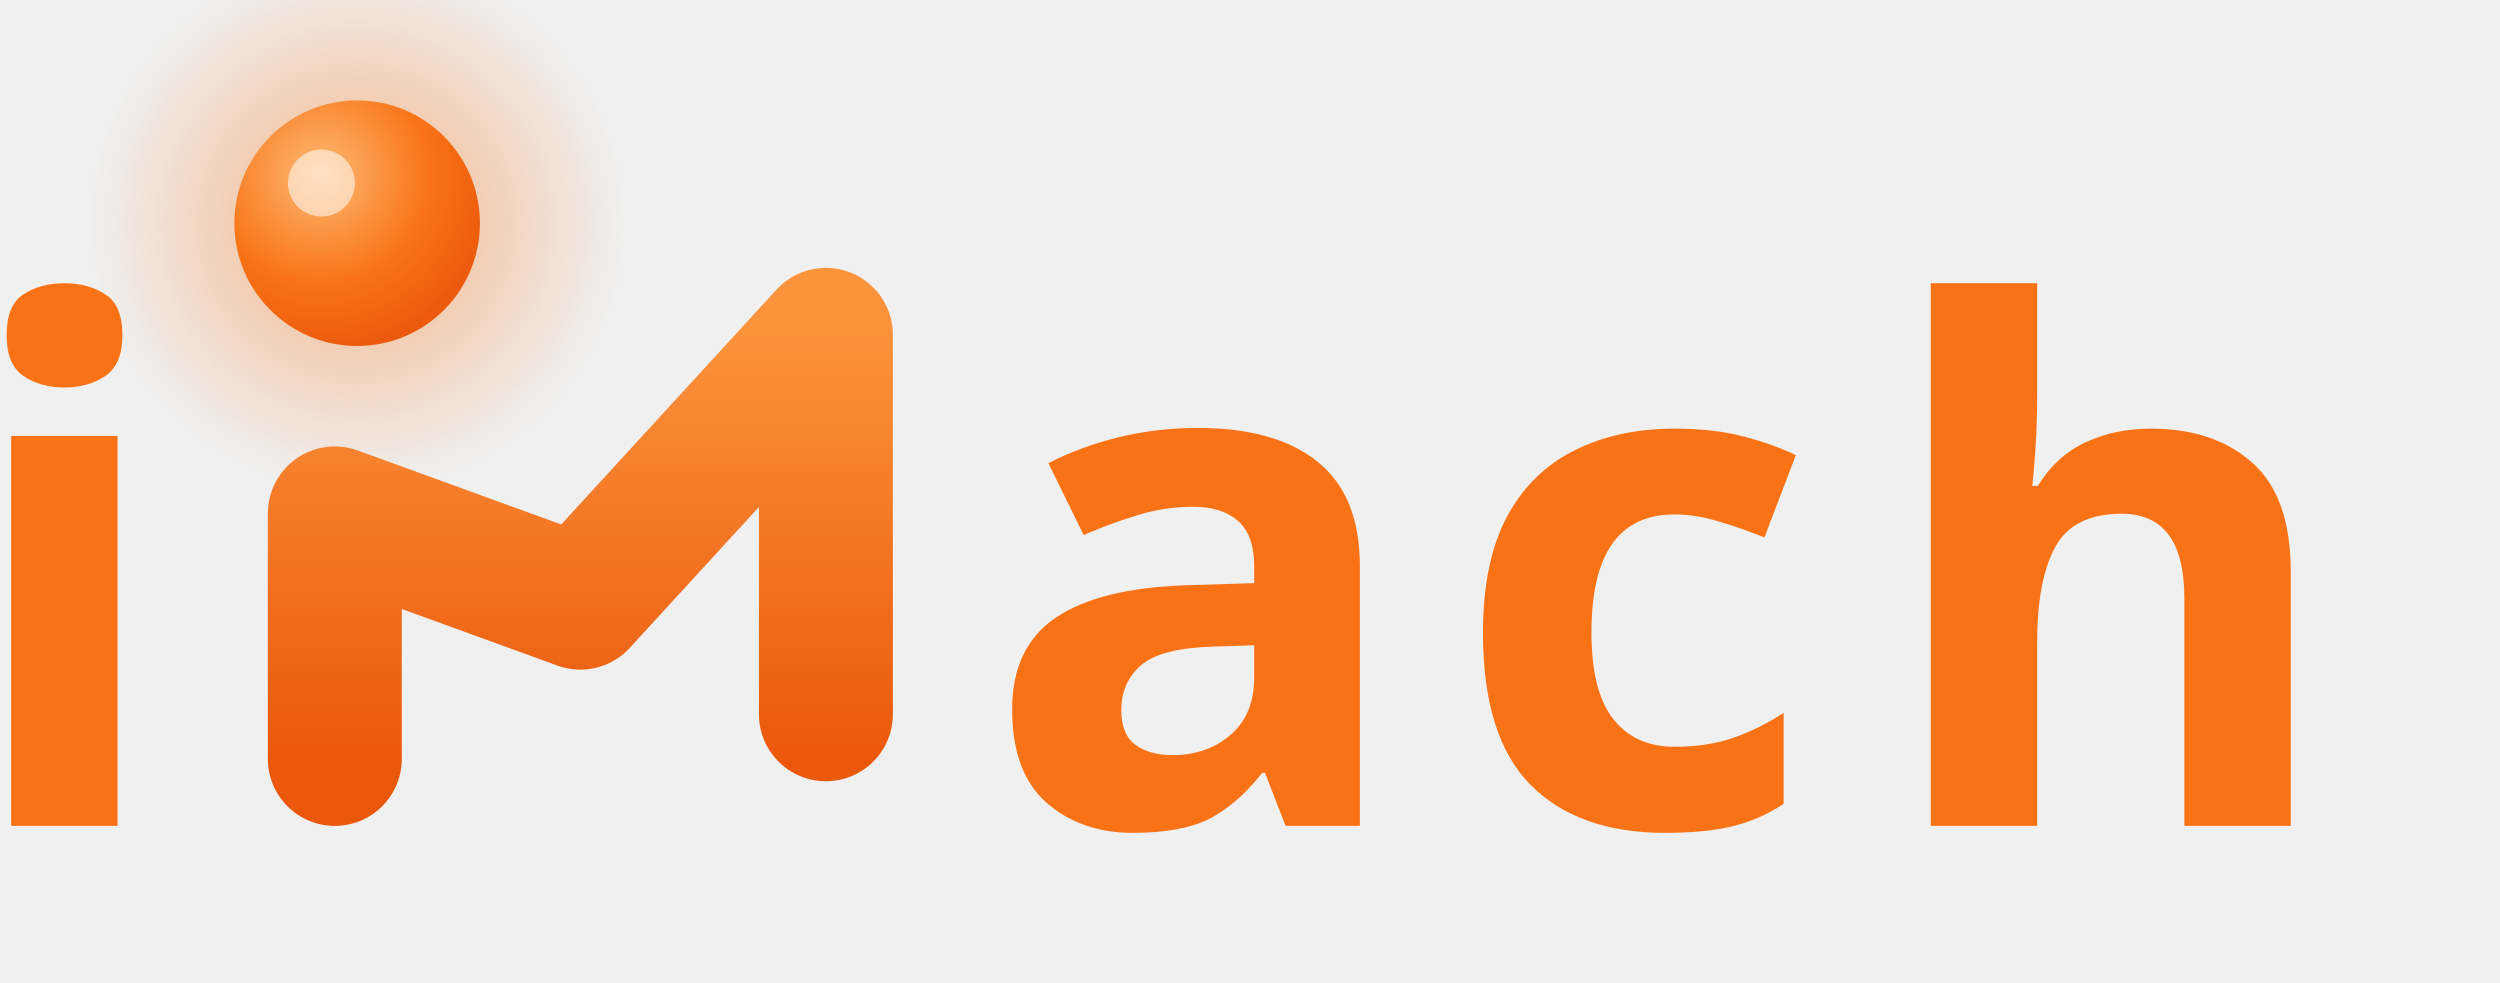
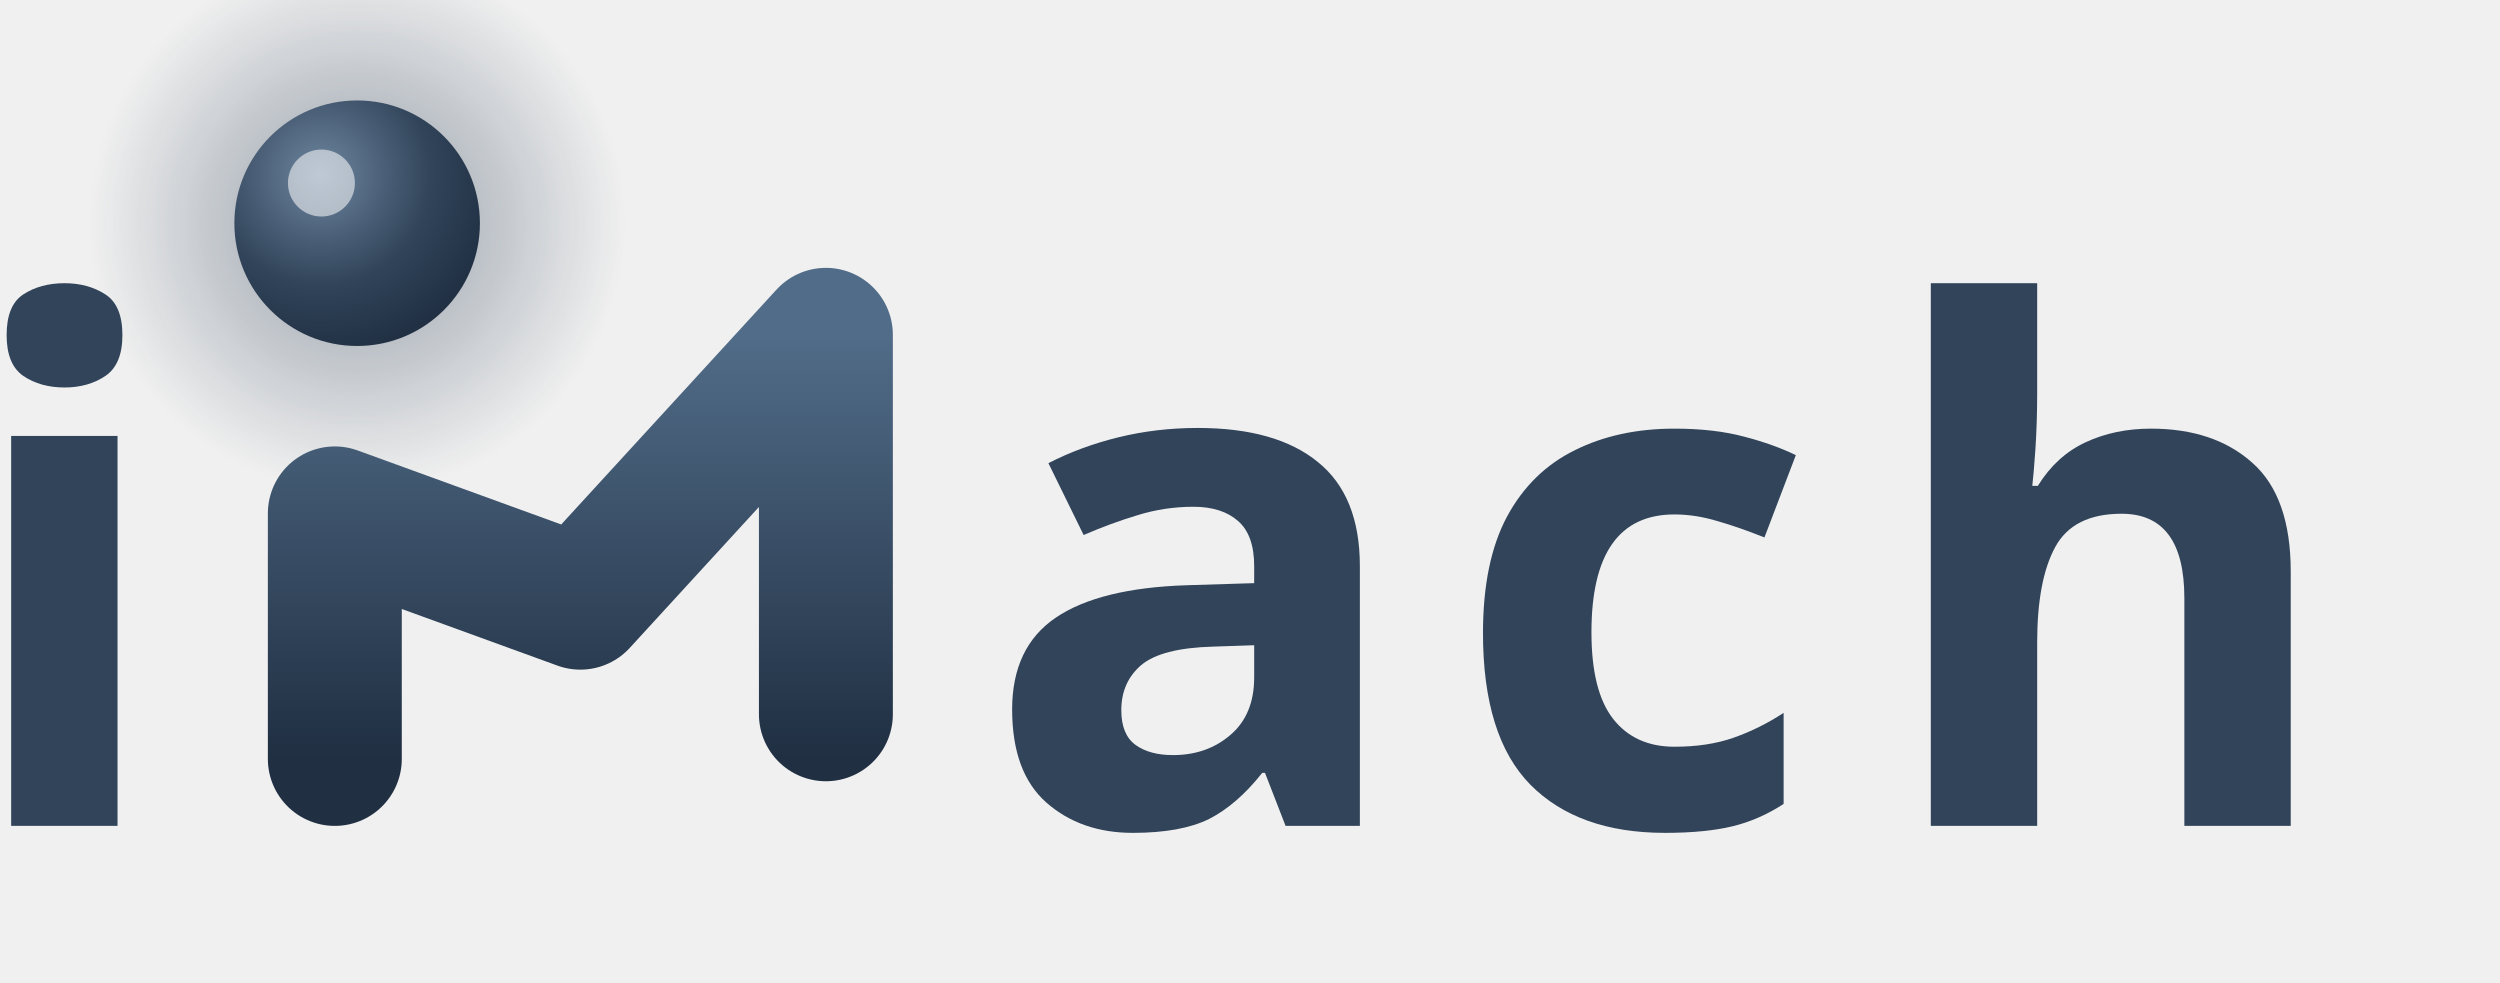
<svg xmlns="http://www.w3.org/2000/svg" viewBox="0 0 112 44" fill="none">
  <defs>
    <linearGradient id="brandGradient" x1="0" y1="0" x2="0" y2="1">
-       <stop offset="0%" stop-color="#FB923C" />
-       <stop offset="100%" stop-color="#EA580C" />
+       <stop offset="0%" stop-color="#516C88" />
+       <stop offset="100%" stop-color="#202F42" />
    </linearGradient>
    <radialGradient id="dotGradient" cx="35%" cy="30%" r="75%">
-       <stop offset="0%" stop-color="#FDBA74" />
-       <stop offset="60%" stop-color="#F97316" />
-       <stop offset="100%" stop-color="#EA580C" />
+       <stop offset="0%" stop-color="#6E86A0" />
+       <stop offset="60%" stop-color="#31445A" />
+       <stop offset="100%" stop-color="#202F42" />
    </radialGradient>
    <radialGradient id="dotGlow" cx="50%" cy="50%" r="50%">
-       <stop offset="0%" stop-color="#F97316" stop-opacity="0.5" />
-       <stop offset="100%" stop-color="#F97316" stop-opacity="0" />
+       <stop offset="0%" stop-color="#31445A" stop-opacity="0.5" />
+       <stop offset="100%" stop-color="#31445A" stop-opacity="0" />
    </radialGradient>
  </defs>
-   <text x="-2" y="37" font-family="Verdana, Geneva, sans-serif" font-size="32" font-weight="700" fill="#F97316">i</text>
+   <text x="-2" y="37" font-family="Verdana, Geneva, sans-serif" font-size="32" font-weight="700" fill="#31445A">i</text>
  <g transform="translate(10, 4)">
    <circle cx="6" cy="6" r="12" fill="url(#dotGlow)" />
    <circle cx="6" cy="6" r="5.5" fill="url(#dotGradient)">
      <animate attributeName="r" values="5.5;5.9;5.5" dur="2.4s" repeatCount="indefinite" calcMode="spline" keySplines="0.4 0 0.2 1; 0.4 0 0.2 1" />
    </circle>
    <circle cx="4.4" cy="4.2" r="1.5" fill="#FFFFFF" opacity="0.55" />
    <path d="M5 30 V19 L16 23 L27 11 V28" stroke="url(#brandGradient)" stroke-width="6" stroke-linecap="round" stroke-linejoin="round" />
  </g>
-   <text x="44" y="37" font-family="Verdana, Geneva, sans-serif" font-size="32" font-weight="700" fill="#F97316">a</text>
-   <text x="65" y="37" font-family="Verdana, Geneva, sans-serif" font-size="32" font-weight="700" fill="#F97316">c</text>
-   <text x="84" y="37" font-family="Verdana, Geneva, sans-serif" font-size="32" font-weight="700" fill="#F97316">h</text>
+   <text x="44" y="37" font-family="Verdana, Geneva, sans-serif" font-size="32" font-weight="700" fill="#31445A">a</text>
+   <text x="65" y="37" font-family="Verdana, Geneva, sans-serif" font-size="32" font-weight="700" fill="#31445A">c</text>
+   <text x="84" y="37" font-family="Verdana, Geneva, sans-serif" font-size="32" font-weight="700" fill="#31445A">h</text>
</svg>
